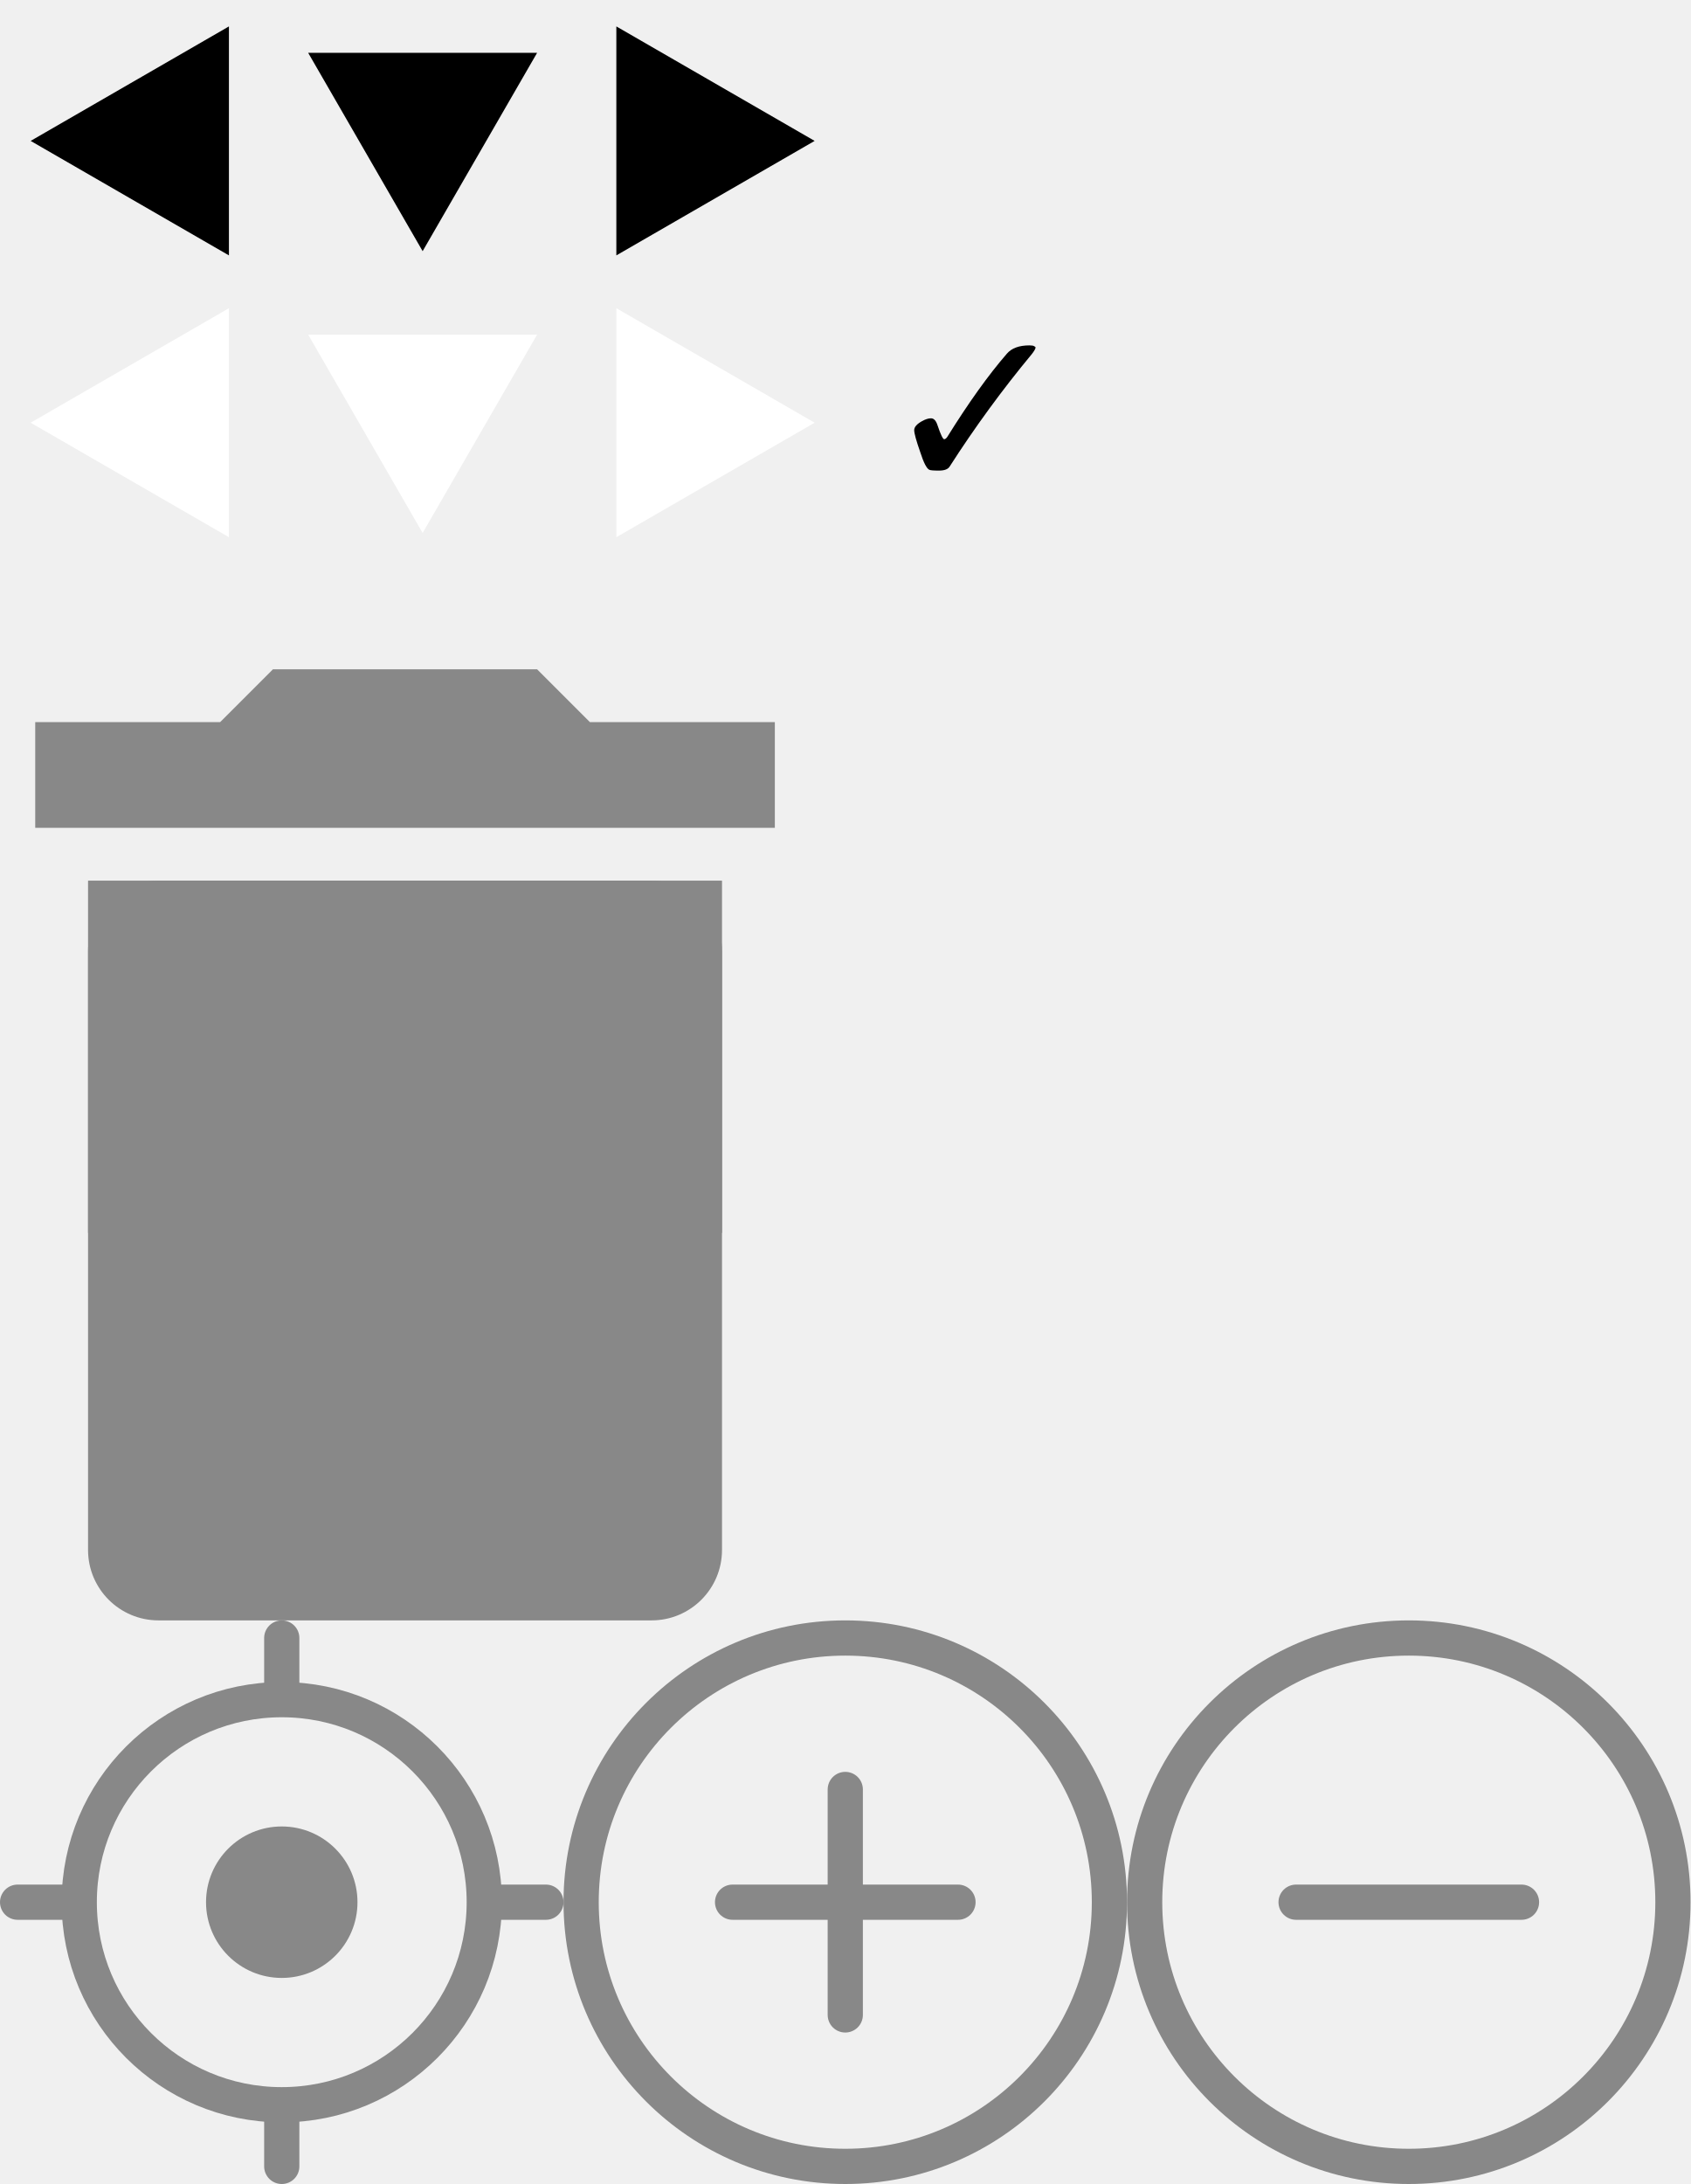
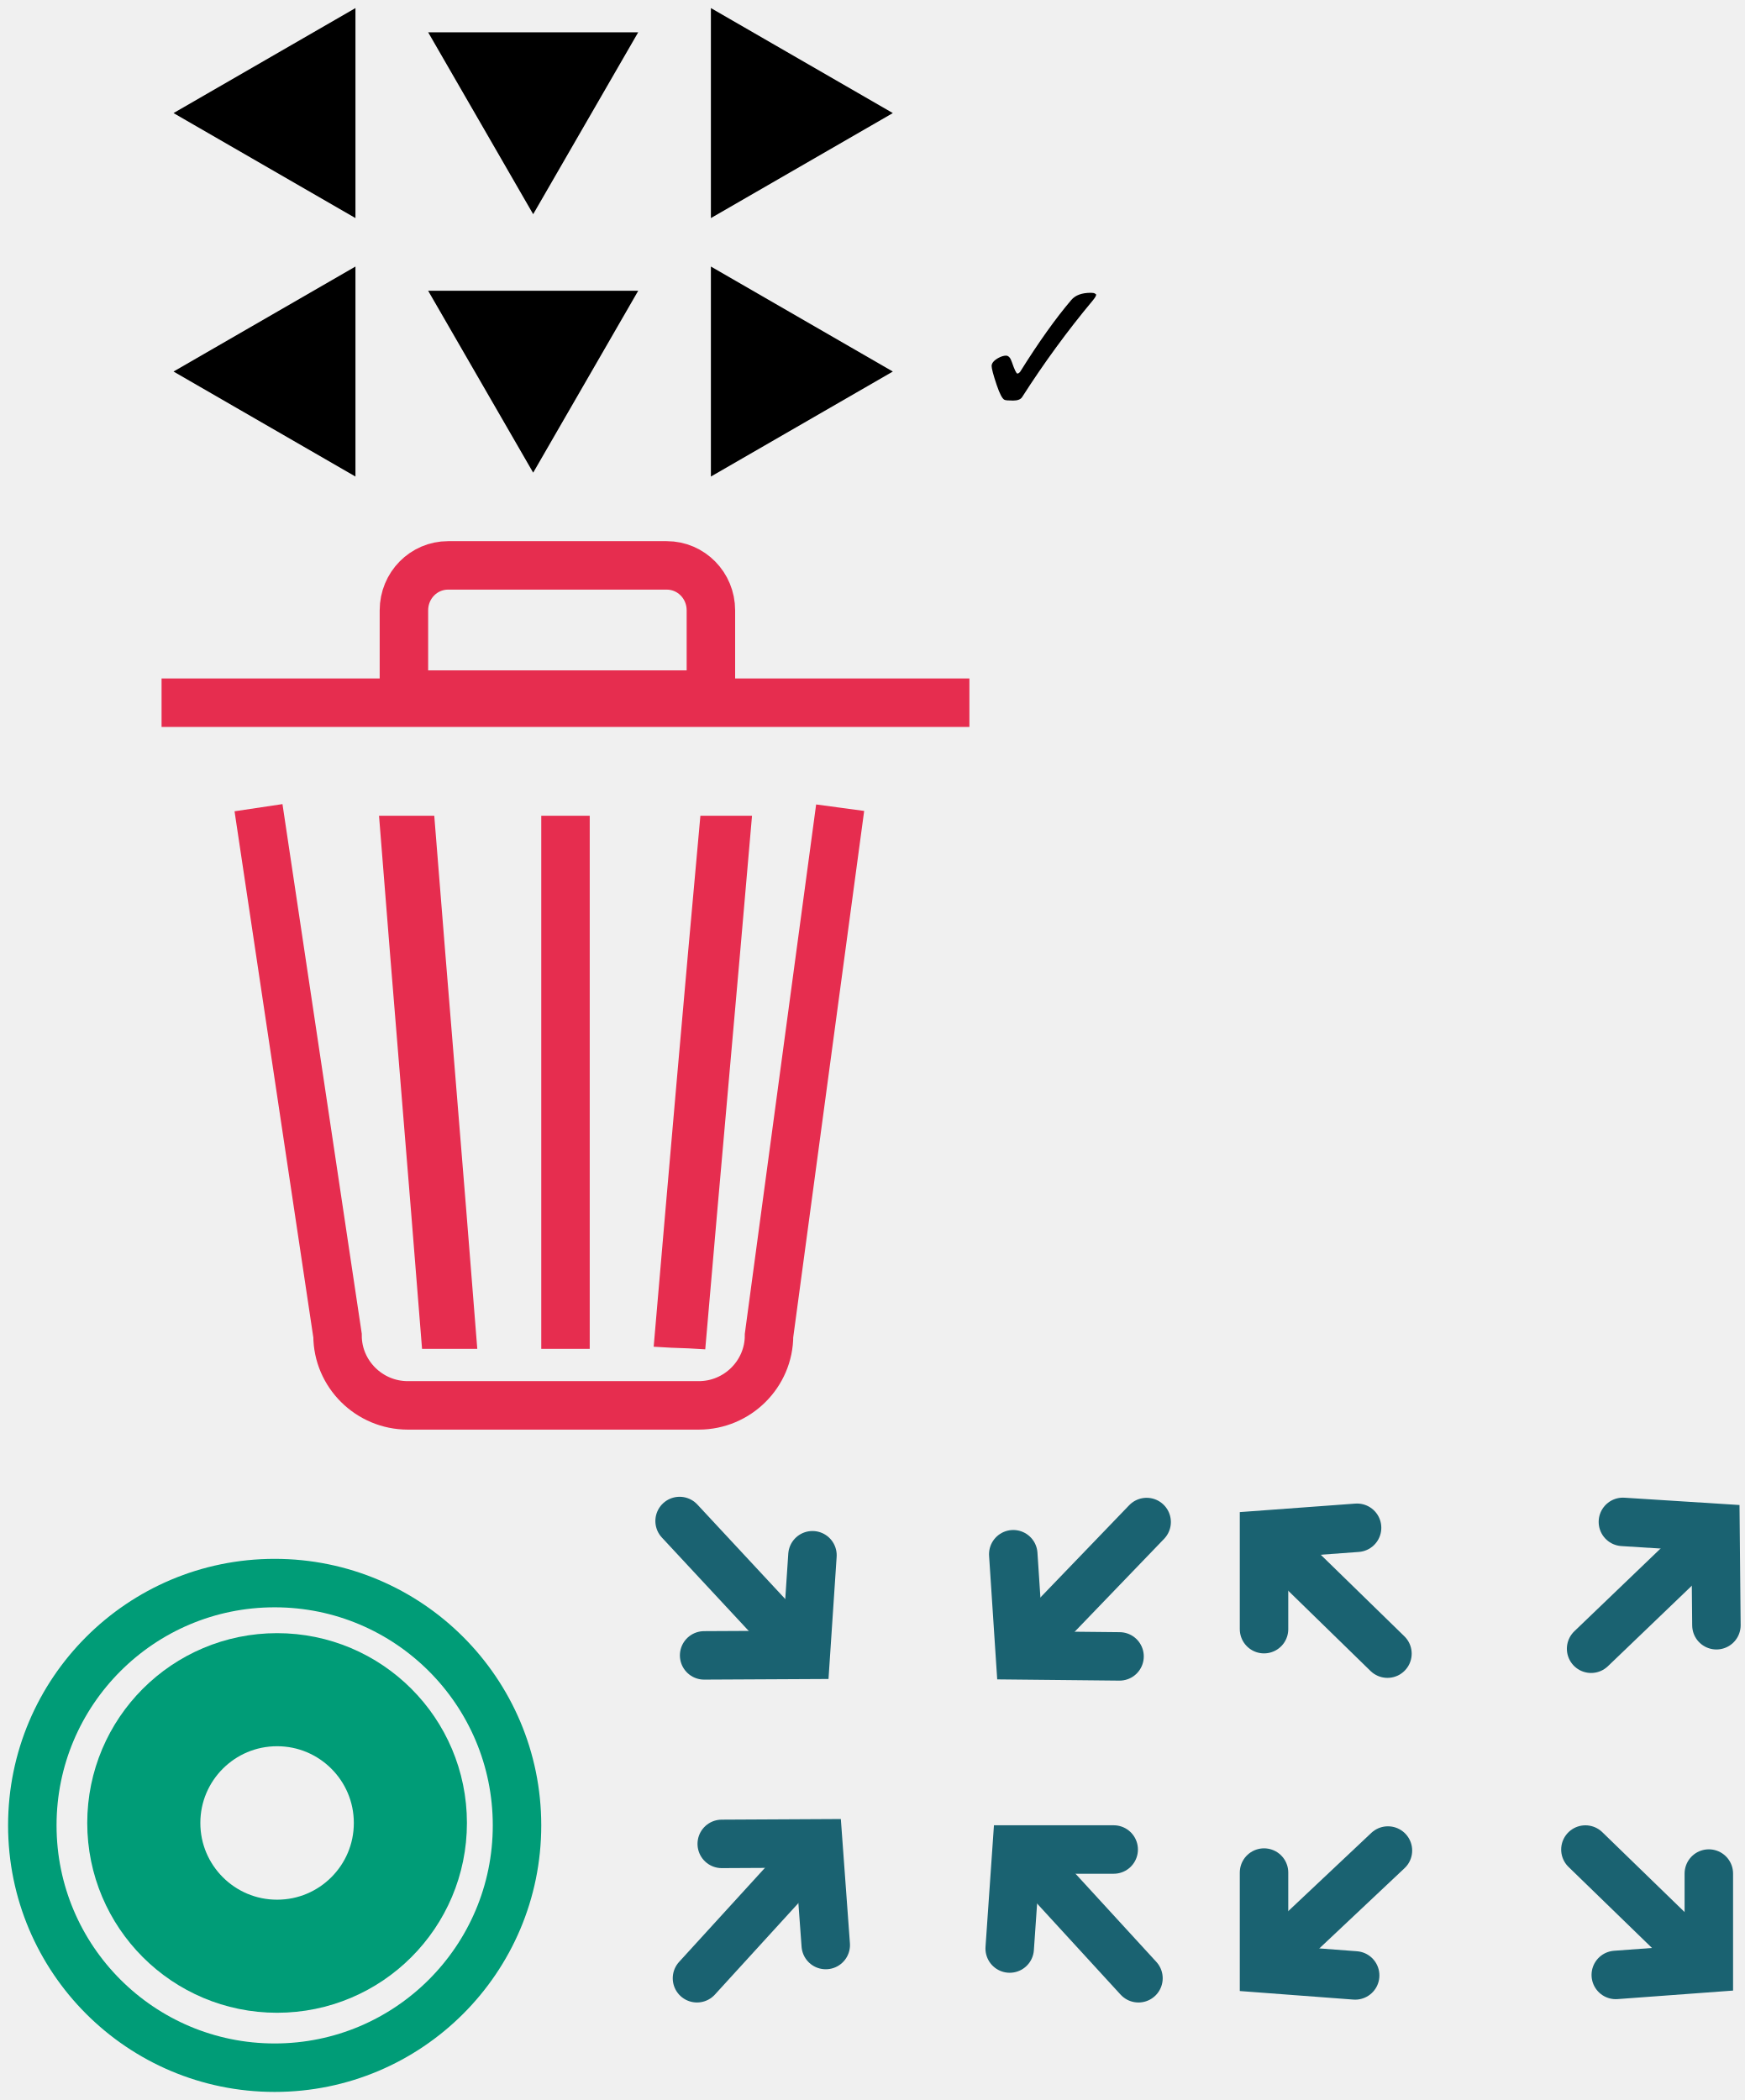
- <svg xmlns="http://www.w3.org/2000/svg" version="1.1" width="96px" height="124px">
-   <style type="text/css">
- #background {
-   fill: none;
- }
- .arrows {
-   fill: #000;
-   stroke: none;
- }
- .selected&gt;.arrows {
-   fill: #fff;
- }
- .checkmark {
-   fill: #000;
-   font-family: sans-serif;
-   font-size: 10pt;
-   text-anchor: middle;
- }
- .trash {
-   fill: #888;
- }
- .zoom {
-   fill: none;
-   stroke: #888;
-   stroke-width: 2;
-   stroke-linecap: round;
- }
- .zoom&gt;.center {
-   fill: #888;
-   stroke-width: 0;
- }
-   </style>
-   <rect id="background" width="96" height="124" x="0" y="0" />
-   <g>
-     <path class="arrows" d="M 13,1.5 13,14.5 1.74,8 z" />
-     <path class="arrows" d="M 17.5,3 30.5,3 24,14.26 z" />
-     <path class="arrows" d="M 35,1.5 35,14.5 46.26,8 z" />
-   </g>
-   <g class="selected" transform="translate(0, 16)">
-     <path class="arrows" d="M 13,1.5 13,14.5 1.74,8 z" />
-     <path class="arrows" d="M 17.5,3 30.5,3 24,14.26 z" />
-     <path class="arrows" d="M 35,1.5 35,14.5 46.26,8 z" />
-   </g>
-   <text class="checkmark" x="55.5" y="28">✓</text>
-   <g class="trash">
-     <path d="M 2,41 v 6 h 42 v -6 h -10.5 l -3,-3 h -15 l -3,3 z" />
-     <rect width="36" height="20" x="5" y="50" />
-     <rect width="36" height="42" x="5" y="50" rx="4" ry="4" />
-   </g>
-   <g class="zoom">
-     <circle r="11.5" cx="16" cy="108" />
-     <circle r="4.3" cx="16" cy="108" class="center" />
-     <path d="m 28,108 h3" />
-     <path d="m 1,108 h3" />
-     <path d="m 16,120 v3" />
-     <path d="m 16,93 v3" />
-   </g>
-   <g class="zoom">
-     <circle r="15" cx="48" cy="108" />
-     <path d="m 48,101.6 v12.8" />
-     <path d="m 41.6,108 h12.8" />
-   </g>
-   <g class="zoom">
-     <circle r="15" cx="80" cy="108" />
-     <path d="m 73.6,108 h12.8" />
+ <svg xmlns="http://www.w3.org/2000/svg" width="108px" height="130px" viewBox="0 0 108 130" version="1.1">
+   <defs />
+   <g id="Page-1" stroke="none" stroke-width="1" fill="none" fill-rule="evenodd">
+     <g id="sprites" transform="translate(-3, -1)">
+       <rect id="background" fill-rule="nonzero" x="0" y="0" width="115" height="134" />
+       <g id="Group" transform="translate(13, 1)" fill="#000000" fill-rule="nonzero">
+         <polygon id="Shape" points="12 0.5 12 13.5 0.74 7" />
+         <polygon id="Shape" points="16.5 2 29.5 2 23 13.26" />
+         <polygon id="Shape" points="34 0.5 34 13.5 45.26 7" />
+       </g>
+       <g id="Group" transform="translate(13, 17)" fill="#000000" fill-rule="nonzero">
+         <polygon id="Shape" points="12 0.5 12 13.5 0.74 7" />
+         <polygon id="Shape" points="16.5 2 29.5 2 23 13.26" />
+         <polygon id="Shape" points="34 0.5 34 13.5 45.26 7" />
+       </g>
+       <text id="✓" fill="#000000" font-family="LucidaGrande, Lucida Grande" font-size="12.5" font-weight="normal">
+         <tspan x="62.5" y="27">✓</tspan>
+       </text>
+       <g id="current" transform="translate(5, 99)" stroke="#009C77">
+         <circle id="Oval" stroke-width="3" cx="15" cy="15" r="15" />
+         <circle id="Oval" stroke-width="7" cx="15.15" cy="14.85" r="8.25" />
+       </g>
+       <g id="zoom-out" transform="translate(81, 95)" stroke="#1A6271" stroke-linecap="round" stroke-width="3">
+         <g id="Group" transform="translate(0, 0.303191)">
+           <path d="M7.874,8.065 L0.911,1.273" id="Shape" />
+           <polyline id="Shape" points="5.994 0.273 0.235 0.697 0.235 6.549" />
+         </g>
+         <g id="Group" transform="translate(0, 20.31383)">
+           <path d="M7.904,0.243 L0.823,6.913" id="Shape" />
+           <polyline id="Shape" points="0.235 1.607 0.235 7.549 5.876 7.974" />
+         </g>
+         <g id="Group" transform="translate(19.97938, 20.31383)">
+           <path d="M0.147,0.182 L7.11,6.943" id="Shape" />
+           <polyline id="Shape" points="2.027 7.944 7.786 7.519 7.786 1.668" />
+         </g>
+         <g id="Group" transform="translate(20.2732, 0)">
+           <path d="M0.206,8.065 L7.316,1.243" id="Shape" />
+           <polyline id="Shape" points="7.962 6.61 7.904 0.576 2.174 0.212" />
+         </g>
+       </g>
+       <g id="zoom-in" transform="translate(45, 95)" stroke="#1A6271" stroke-linecap="round" stroke-width="3">
+         <g id="Group">
+           <path d="M0.063,0.158 L7.179,7.812" id="Shape" />
+           <polyline id="Shape" points="1.581 8.476 7.875 8.444 8.286 2.277" />
+         </g>
+         <g id="Group" transform="translate(1.13852, 19.9241)">
+           <path d="M0,8.539 L6.927,0.949" id="Shape" />
+           <polyline id="Shape" points="7.97 6.483 7.51 0.19 1.533 0.221" />
+         </g>
+         <g id="Group" transform="translate(20.49336, 20.49336)">
+           <path d="M7.97,7.97 L1.226,0.613" id="Shape" />
+           <polyline id="Shape" points="6.437 0 0.425 0 0 6.13" />
+         </g>
+         <g id="Group" transform="translate(20.49336, 0)">
+           <path d="M8.476,0.221 L1.233,7.748" id="Shape" />
+           <polyline id="Shape" points="0.221 2.214 0.633 8.476 6.799 8.539" />
+         </g>
+       </g>
+       <g id="trash" transform="translate(13, 36)">
+         <path d="M42,15 L37.598,47.673 C37.598,50.055 35.641,52 33.245,52 L15.245,52 C12.848,52 10.891,50.055 10.891,47.673 L6,15" id="Shape" stroke="#E62D4F" stroke-width="3" />
+         <rect id="Rectangle-path" fill="#E62D4F" fill-rule="nonzero" x="0" y="7" width="50" height="3" />
+         <path d="M15,8 L15,2.783 C15,1.242 16.221,0 17.735,0 L31.265,0 C32.779,0 34,1.242 34,2.783 L34,8 L15,8 Z" id="Shape" stroke="#E62D4F" stroke-width="3" />
+         <path d="M19,48 C18.101,48 17.427,48 16.584,48 C15.742,37.333 14.843,26.716 14,16 C14.843,16 15.573,16 16.416,16 C17.258,26.617 18.157,37.235 19,48 Z" id="Shape" stroke="#E62D4F" fill="#E62D4F" fill-rule="nonzero" />
+         <path d="M33.806,16 C34.52,16 35.184,16 36,16 C35.082,26.683 34.112,37.317 33.194,48 C32.429,47.951 31.765,47.951 31,47.902 C31.918,37.218 32.837,26.634 33.806,16 Z" id="Shape" stroke="#E62D4F" fill="#E62D4F" fill-rule="nonzero" />
+         <path d="M26,48 C25.3,48 24.65,48 24,48 C24,37.35 24,26.7 24,16 C24.65,16 25.3,16 26,16 C26,26.7 26,37.3 26,48 Z" id="Shape" stroke="#E62D4F" fill="#E62D4F" fill-rule="nonzero" />
+       </g>
+     </g>
  </g>
</svg>
